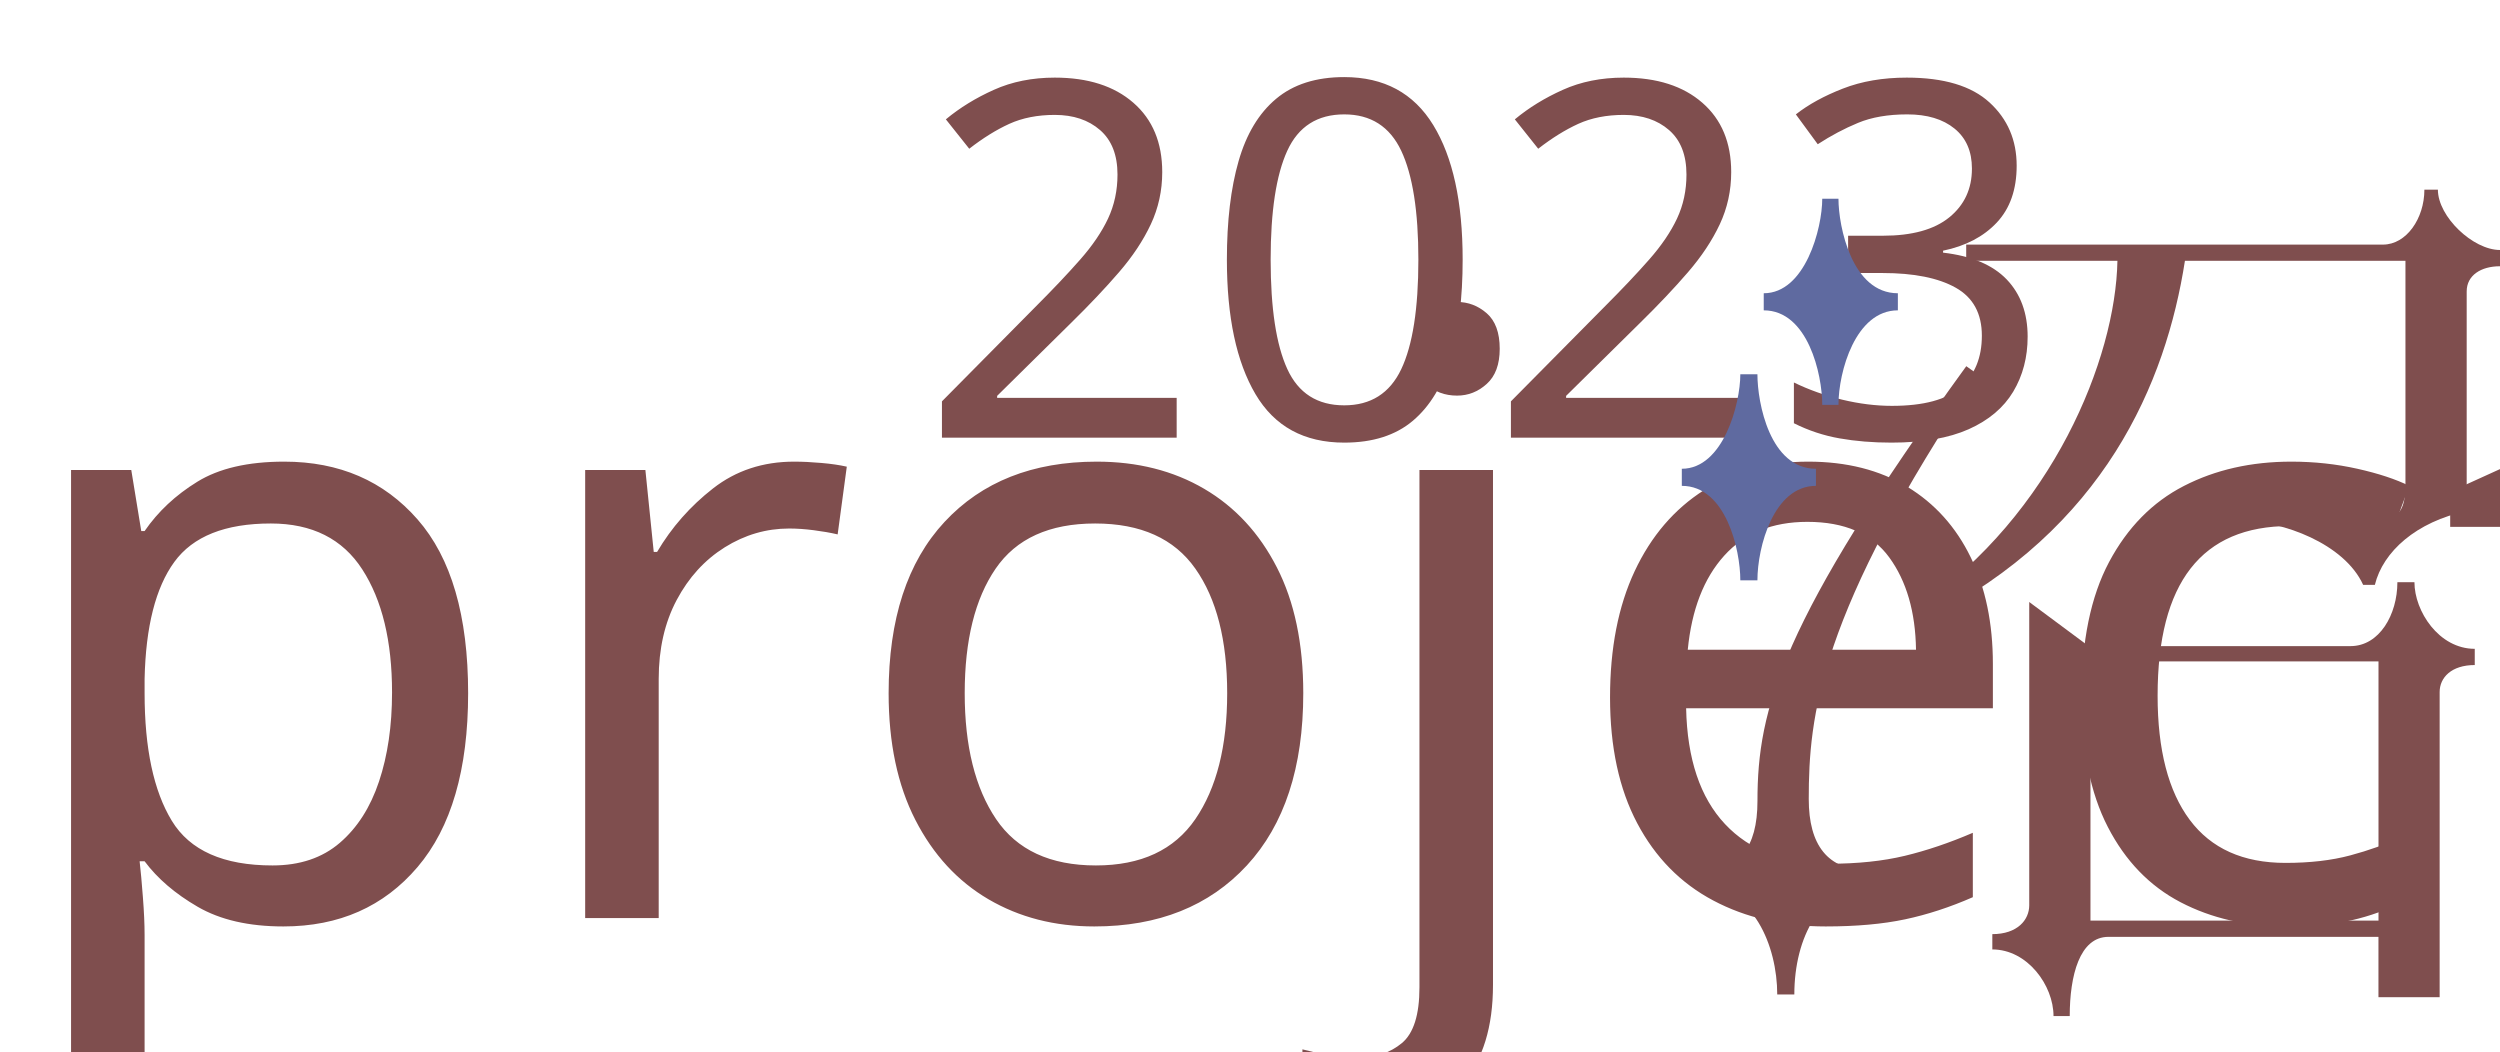
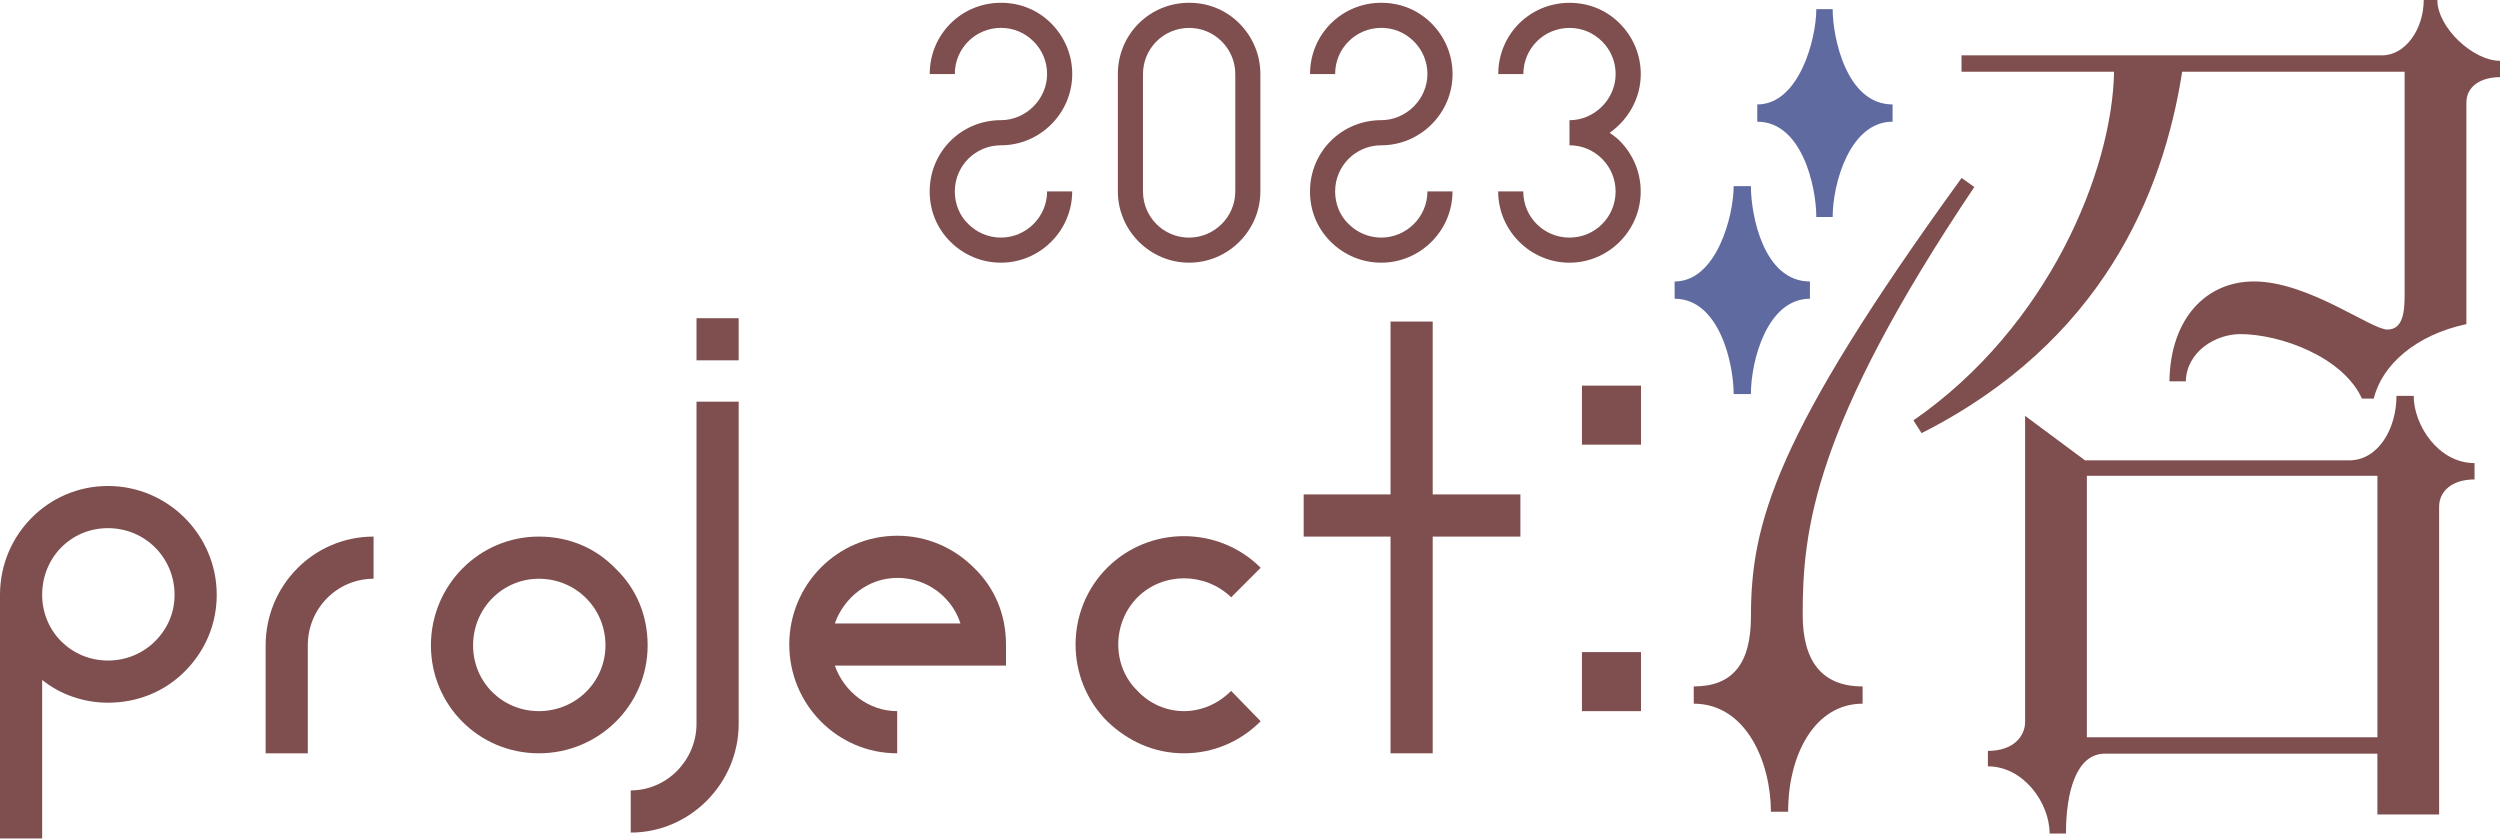
- <svg xmlns="http://www.w3.org/2000/svg" id="_レイヤー_2" viewBox="0 0 598.12 251.65">
+ <svg xmlns="http://www.w3.org/2000/svg" id="_レイヤー_2" viewBox="0 0 592.92 198.86">
  <defs>
-     <style>.cls-1{font-size:200px;}.cls-1,.cls-2,.cls-3{fill:#7f4e4e;}.cls-1,.cls-3{font-family:AB-suzume-83pv-RKSJ-H, AB-suzume;}.cls-4{fill:#5f6aa0;}.cls-3{font-size:118.99px;}</style>
+     <style>.cls-1{fill:#7f4e4e;}.cls-2{fill:#5f6aa0;}</style>
  </defs>
  <g id="_レイヤー_1-2">
-     <text class="cls-1" transform="translate(0 219.65)">
-       <tspan x="0" y="0">project:</tspan>
-     </text>
-     <text class="cls-3" transform="translate(219.64 104.71)">
-       <tspan x="0" y="0">2023</tspan>
-     </text>
-     <path class="cls-4" d="m420.46,89.54c0,6.89,3.01,22.61,14,22.61v4.09c-10.12,0-14,14.64-14,22.61h-4.09c0-7.32-3.45-22.61-14-22.61v-4.09c9.91,0,14-15.51,14-22.61h4.09Z" />
-     <path class="cls-2" d="m473.44,89.76c-38.33,57.07-40.7,81.62-40.7,101.43,0,10.98,4.52,17.01,14.21,17.01v4.09c-11.2,0-17.66,11.84-17.66,25.63h-4.09c0-11.63-5.81-25.63-18.3-25.63v-4.09c9.04,0,13.57-5.17,13.57-16.58,0-21.97,5.6-42.85,49.96-104.01l3.02,2.15Z" />
-     <path class="cls-4" d="m421.97,74.25v-4.09c9.91,0,14-15.51,14-22.61h3.88c0,6.68,3.23,22.61,14.21,22.61v4.09c-10.12,0-14.21,14.64-14.21,22.61h-3.88c0-7.32-3.45-22.61-14-22.61Z" />
-     <path class="cls-2" d="m598.12,63.7c-4.52,0-7.97,2.15-7.97,6.03v52.54c-12.06,2.58-20.03,9.69-21.97,17.66h-2.8c-4.52-9.91-19.38-15.29-28.86-15.29-5.81,0-12.71,4.09-12.92,11.2h-3.88c.22-15.07,8.83-23.69,20.03-23.69,12.92,0,27.78,11.41,31.66,11.41,3.66,0,4.09-4.09,4.09-8.18v-52.98h-52.76c-4.52,29.07-19.17,64.17-61.8,85.71l-1.94-3.02c32.09-22.18,47.16-59.22,47.59-82.69h-36.18v-3.88h99.71c5.6,0,9.91-6.25,9.91-13.14h3.23c0,6.46,8.4,14.43,14.86,14.43v3.88Z" />
-     <path class="cls-2" d="m577.66,139.29h-4.09c0,7.75-4.31,15.29-11.2,15.29h-62.67l-14.21-10.55v72.57c0,3.45-2.8,6.89-8.83,6.89v3.66c8.4,0,14.64,8.61,14.64,15.94h3.88c0-9.69,2.37-18.95,9.26-18.95h64.6v14.43h14.64v-73c0-3.45,2.8-6.46,8.4-6.46v-3.88c-8.61,0-14.43-9.04-14.43-15.94Zm-8.61,80.97h-68.91v-62.02h68.91v62.02Z" />
+     <path class="cls-1" d="m51.4,141.06c0,6.8-2.6,13.2-7.6,18.2-4.8,4.8-11.2,7.4-18.2,7.4-5.8,0-11.4-2-15.6-5.4v37.6H0v-57.8c0-14.2,11.4-25.8,25.6-25.8s25.8,11.6,25.8,25.8Zm-10,0c0-8.8-7-15.8-15.8-15.8s-15.6,7-15.6,15.8,7,15.6,15.6,15.6c4.2,0,8.2-1.6,11.2-4.6s4.6-6.8,4.6-11Z" />
+     <path class="cls-1" d="m88.6,127.26v10c-8.6,0-15.6,7-15.6,15.8v25.6h-10v-25.6c0-14.2,11.4-25.8,25.6-25.8Z" />
+     <path class="cls-1" d="m127.8,127.26c7,0,13.4,2.6,18.2,7.6,5,4.8,7.6,11.2,7.6,18.2,0,14.2-11.6,25.6-25.8,25.6s-25.6-11.4-25.6-25.6,11.4-25.8,25.6-25.8Zm0,41.4c8.8,0,15.8-7,15.8-15.6,0-4.2-1.6-8.2-4.6-11.2s-7-4.6-11.2-4.6c-8.6,0-15.6,7-15.6,15.8s7,15.6,15.6,15.6Z" />
+     <path class="cls-1" d="m175.19,95.26v76.4c0,14.2-11.6,25.8-25.6,25.8v-10c8.6,0,15.6-7.2,15.6-15.8v-76.4h10Zm0-19.8v10h-10v-10h10Z" />
+     <path class="cls-1" d="m212.79,127.06c7,0,13.4,2.8,18.2,7.6,5,4.8,7.6,11.2,7.6,18.2v5h-40.6c2.2,6.2,8,10.8,14.8,10.8v10c-14.2,0-25.6-11.6-25.6-25.8s11.4-25.8,25.6-25.8Zm-14.8,20.8h29.8c-.8-2.4-2-4.4-3.8-6.2-3-3-7-4.6-11.2-4.6-6.8,0-12.6,4.6-14.8,10.8Z" />
+     <path class="cls-1" d="m298.99,134.66l-7,7c-6.2-6-16.2-6-22.2,0s-6.2,16.2,0,22.2c2.8,3,6.8,4.8,11,4.8s8.2-1.8,11.2-4.8l7,7.2c-4.8,4.8-11.2,7.6-18.2,7.6s-13.2-2.8-18.2-7.6c-10-10-10-26.4,0-36.4,10-10,26.4-10,36.4,0Z" />
+     <path class="cls-1" d="m360.59,127.26h-20.8v51.4h-10v-51.4h-20.6v-10h20.6v-41h10v41h20.8v10Z" />
+     <path class="cls-1" d="m389.19,91.46v14h-14v-14h14Zm0,63.2v14h-14v-14h14Z" />
+     <path class="cls-1" d="m237.4.66c4.52,0,8.69,1.67,11.9,4.88s5,7.5,5,12.02c0,9.28-7.62,16.9-16.9,16.9-6.07,0-10.95,4.88-10.95,10.95,0,2.86,1.07,5.71,3.21,7.73,2.02,2.02,4.76,3.21,7.73,3.21,5.95,0,10.95-4.88,10.95-10.95h5.95c0,9.28-7.62,16.9-16.9,16.9-4.52,0-8.81-1.78-12.02-5s-4.88-7.38-4.88-11.9c0-9.4,7.5-16.9,16.9-16.9,5.95,0,10.95-5,10.95-10.95,0-2.98-1.19-5.71-3.21-7.73-2.14-2.14-4.88-3.21-7.73-3.21-6.07,0-10.95,4.88-10.95,10.95h-5.95c0-9.4,7.5-16.9,16.9-16.9Z" />
+     <path class="cls-1" d="m282.02.66c4.52,0,8.69,1.67,11.9,4.88s5,7.5,5,12.02v27.84c0,9.28-7.62,16.9-16.9,16.9s-16.9-7.62-16.9-16.9v-27.84c0-9.4,7.5-16.9,16.9-16.9Zm0,55.69c5.95,0,10.95-4.88,10.95-10.95v-27.84c0-2.98-1.19-5.71-3.21-7.73-2.14-2.14-4.88-3.21-7.73-3.21-6.07,0-10.95,4.88-10.95,10.95v27.84c0,6.07,4.88,10.95,10.95,10.95Z" />
+     <path class="cls-1" d="m327.6.66c4.52,0,8.69,1.67,11.9,4.88,3.21,3.21,5,7.5,5,12.02,0,9.28-7.62,16.9-16.9,16.9-6.07,0-10.95,4.88-10.95,10.95,0,2.86,1.07,5.71,3.21,7.73,2.02,2.02,4.76,3.21,7.73,3.21,5.95,0,10.95-4.88,10.95-10.95h5.95c0,9.28-7.62,16.9-16.9,16.9-4.52,0-8.8-1.78-12.02-5s-4.88-7.38-4.88-11.9c0-9.4,7.5-16.9,16.9-16.9,5.95,0,10.95-5,10.95-10.95,0-2.98-1.19-5.71-3.21-7.73-2.14-2.14-4.88-3.21-7.73-3.21-6.07,0-10.95,4.88-10.95,10.95h-5.95c0-9.4,7.5-16.9,16.9-16.9Z" />
+     <path class="cls-1" d="m384.12,33.38c3.21,3.21,5,7.5,5,12.02,0,9.28-7.62,16.9-16.9,16.9s-16.9-7.62-16.9-16.9h5.95c0,6.07,4.88,10.95,10.95,10.95s10.95-4.88,10.95-10.95c0-2.98-1.19-5.71-3.21-7.73-2.14-2.14-4.88-3.21-7.73-3.21v-5.95c5.95,0,10.95-5,10.95-10.95,0-2.98-1.19-5.71-3.21-7.73-2.14-2.14-4.88-3.21-7.73-3.21-6.07,0-10.95,4.88-10.95,10.95h-5.95c0-9.4,7.5-16.9,16.9-16.9,4.52,0,8.69,1.67,11.9,4.88,3.21,3.21,5,7.5,5,12.02,0,5.71-2.97,10.83-7.38,13.92.83.6,1.67,1.19,2.38,1.9Z" />
+     <path class="cls-2" d="m415.26,44.15c0,6.89,3.01,22.61,14,22.61v4.09c-10.12,0-14,14.64-14,22.61h-4.09c0-7.32-3.45-22.61-14-22.61v-4.09c9.91,0,14-15.51,14-22.61h4.09Z" />
+     <path class="cls-1" d="m468.24,44.36c-38.33,57.07-40.7,81.62-40.7,101.43,0,10.98,4.52,17.01,14.21,17.01v4.09c-11.2,0-17.66,11.84-17.66,25.63h-4.09c0-11.63-5.81-25.63-18.3-25.63v-4.09c9.04,0,13.57-5.17,13.57-16.58,0-21.97,5.6-42.85,49.96-104.01l3.02,2.15Z" />
+     <path class="cls-2" d="m416.77,28.86v-4.09c9.91,0,14-15.51,14-22.61h3.88c0,6.68,3.23,22.61,14.21,22.61v4.09c-10.12,0-14.21,14.64-14.21,22.61h-3.88c0-7.32-3.45-22.61-14-22.61Z" />
+     <path class="cls-1" d="m592.92,18.3c-4.52,0-7.97,2.15-7.97,6.03v52.54c-12.06,2.58-20.03,9.69-21.97,17.66h-2.8c-4.52-9.91-19.38-15.29-28.86-15.29-5.81,0-12.71,4.09-12.92,11.2h-3.88c.22-15.07,8.83-23.69,20.03-23.69,12.92,0,27.78,11.41,31.66,11.41,3.66,0,4.09-4.09,4.09-8.18V17.01h-52.76c-4.52,29.07-19.17,64.17-61.8,85.71l-1.94-3.02c32.09-22.18,47.16-59.22,47.59-82.69h-36.18v-3.88h99.71c5.6,0,9.91-6.25,9.91-13.14h3.23c0,6.46,8.4,14.43,14.86,14.43v3.88Z" />
+     <path class="cls-1" d="m572.46,93.89h-4.09c0,7.75-4.31,15.29-11.2,15.29h-62.67l-14.21-10.55v72.57c0,3.45-2.8,6.89-8.83,6.89v3.66c8.4,0,14.64,8.61,14.64,15.94h3.88c0-9.69,2.37-18.95,9.26-18.95h64.6v14.43h14.64v-73c0-3.45,2.8-6.46,8.4-6.46v-3.88c-8.61,0-14.43-9.04-14.43-15.94Zm-8.61,80.97h-68.91v-62.02h68.91v62.02Z" />
  </g>
</svg>
